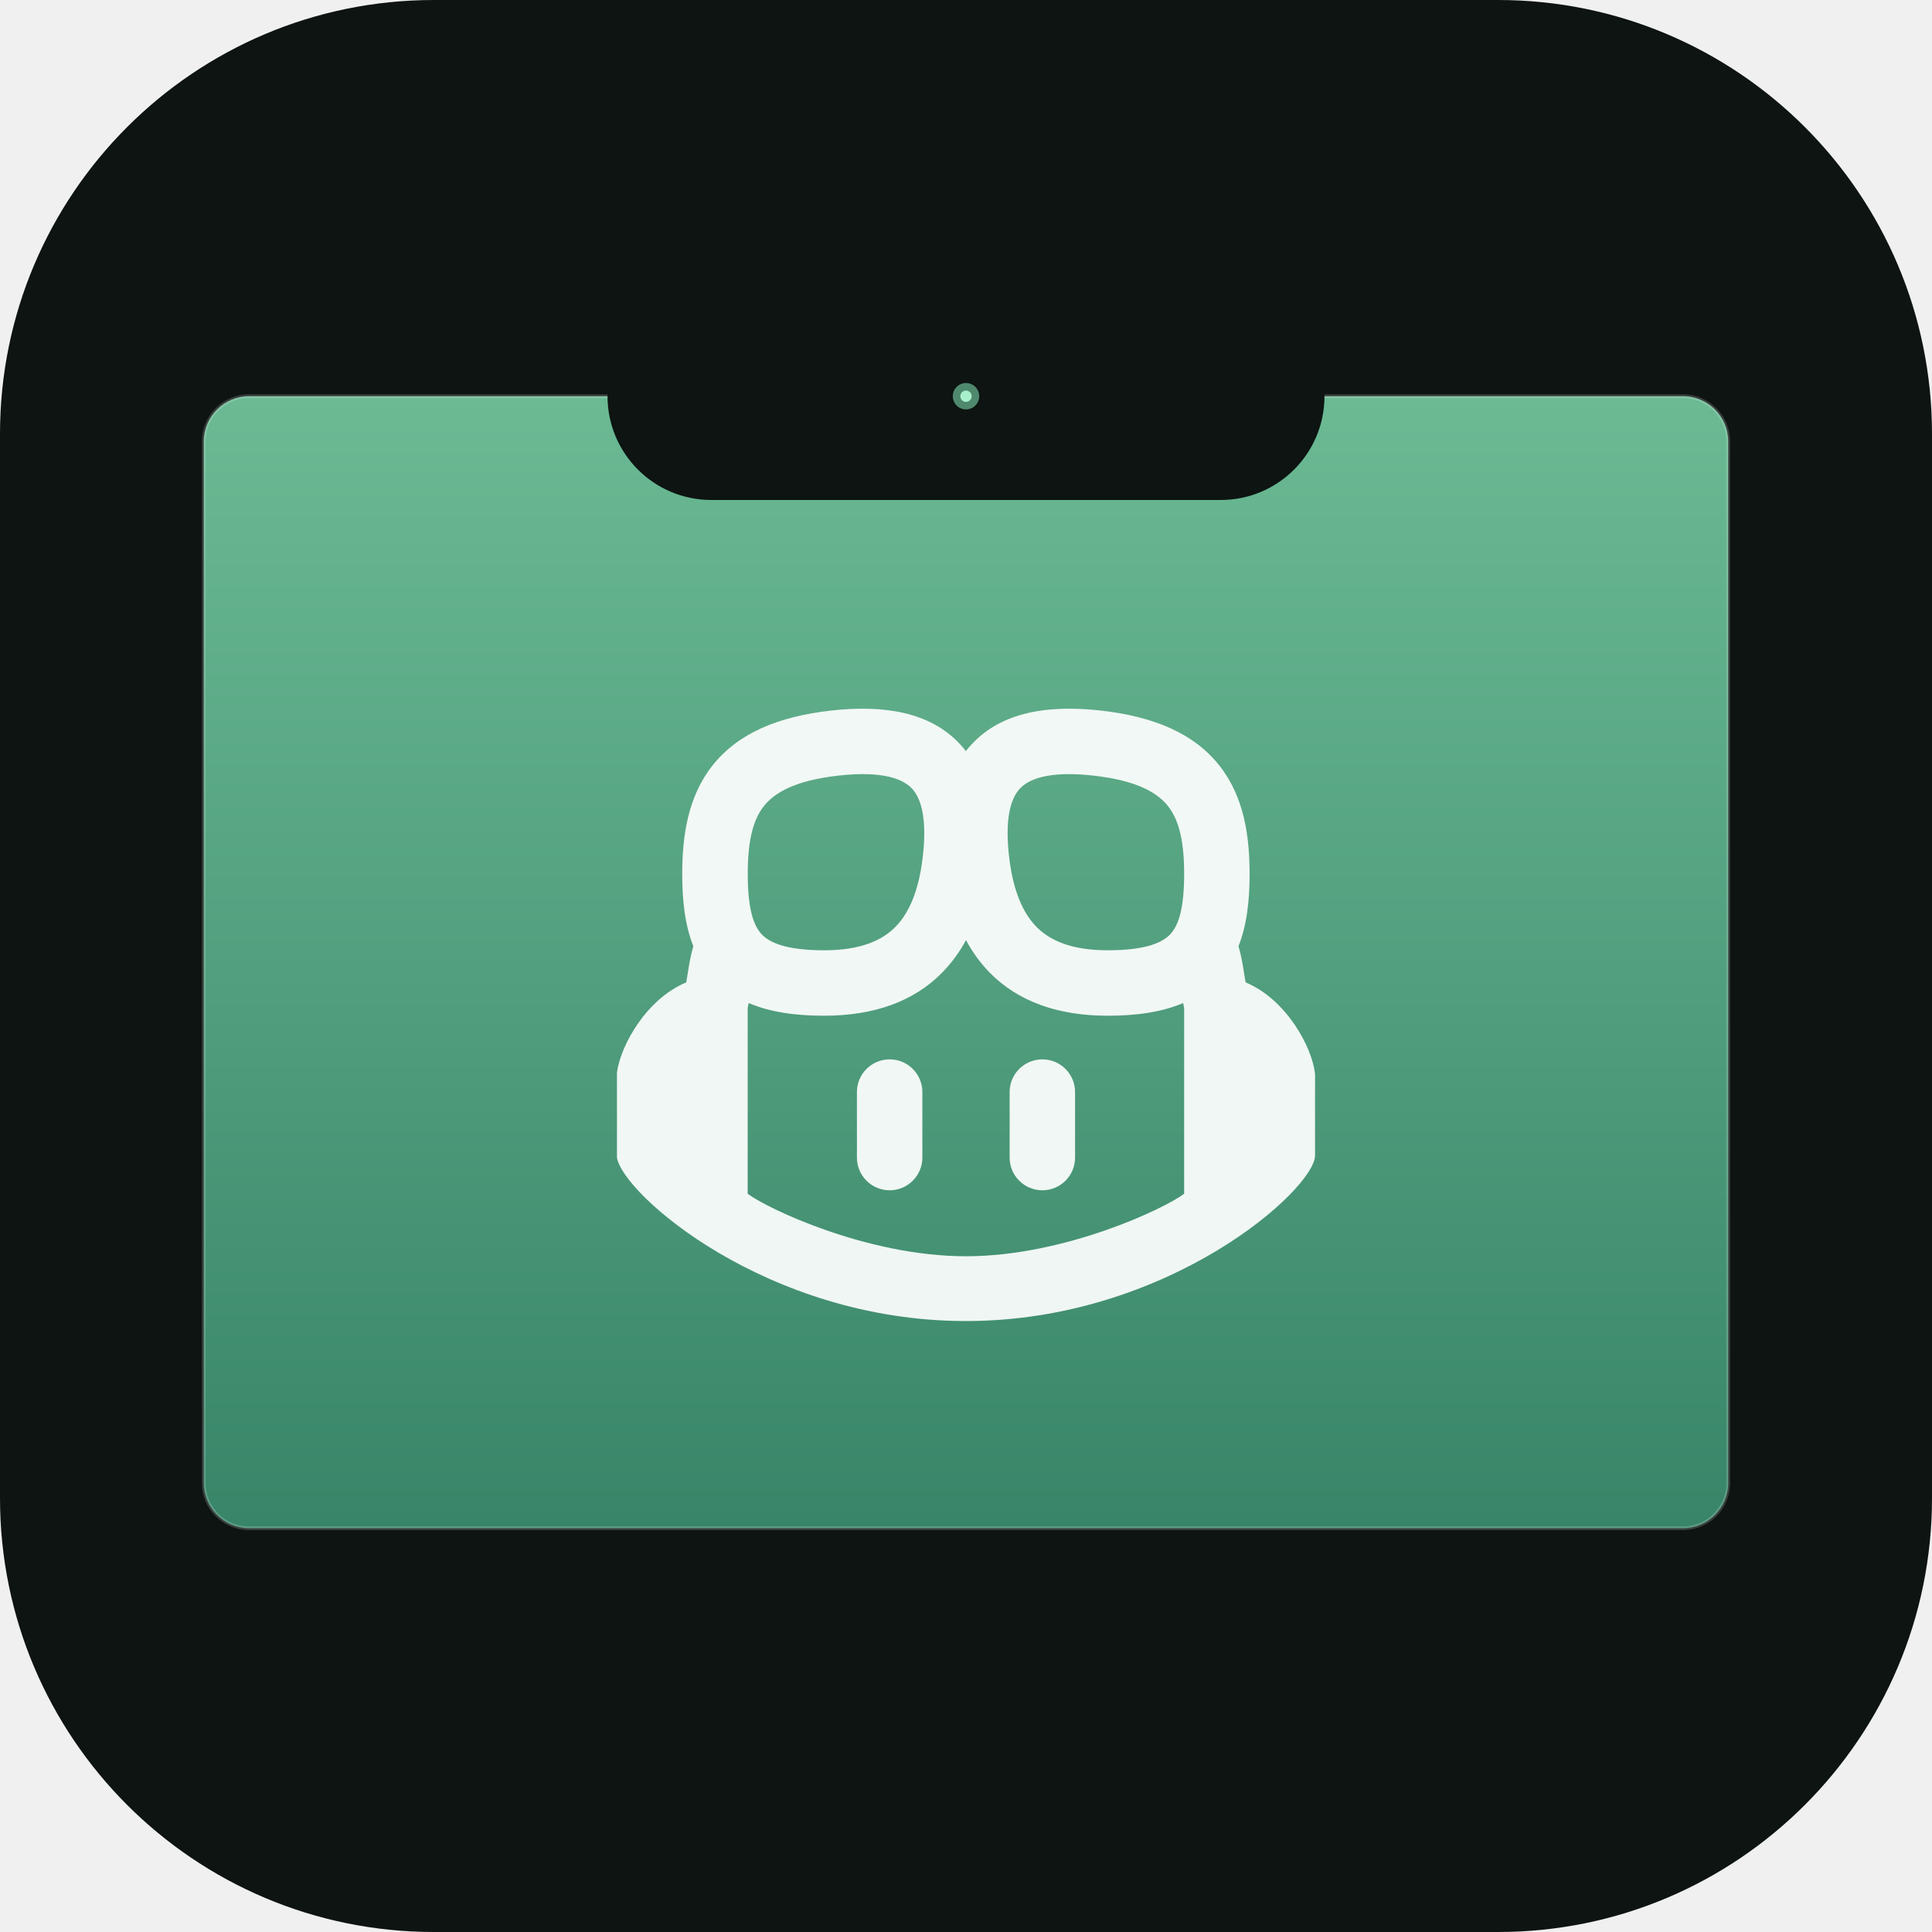
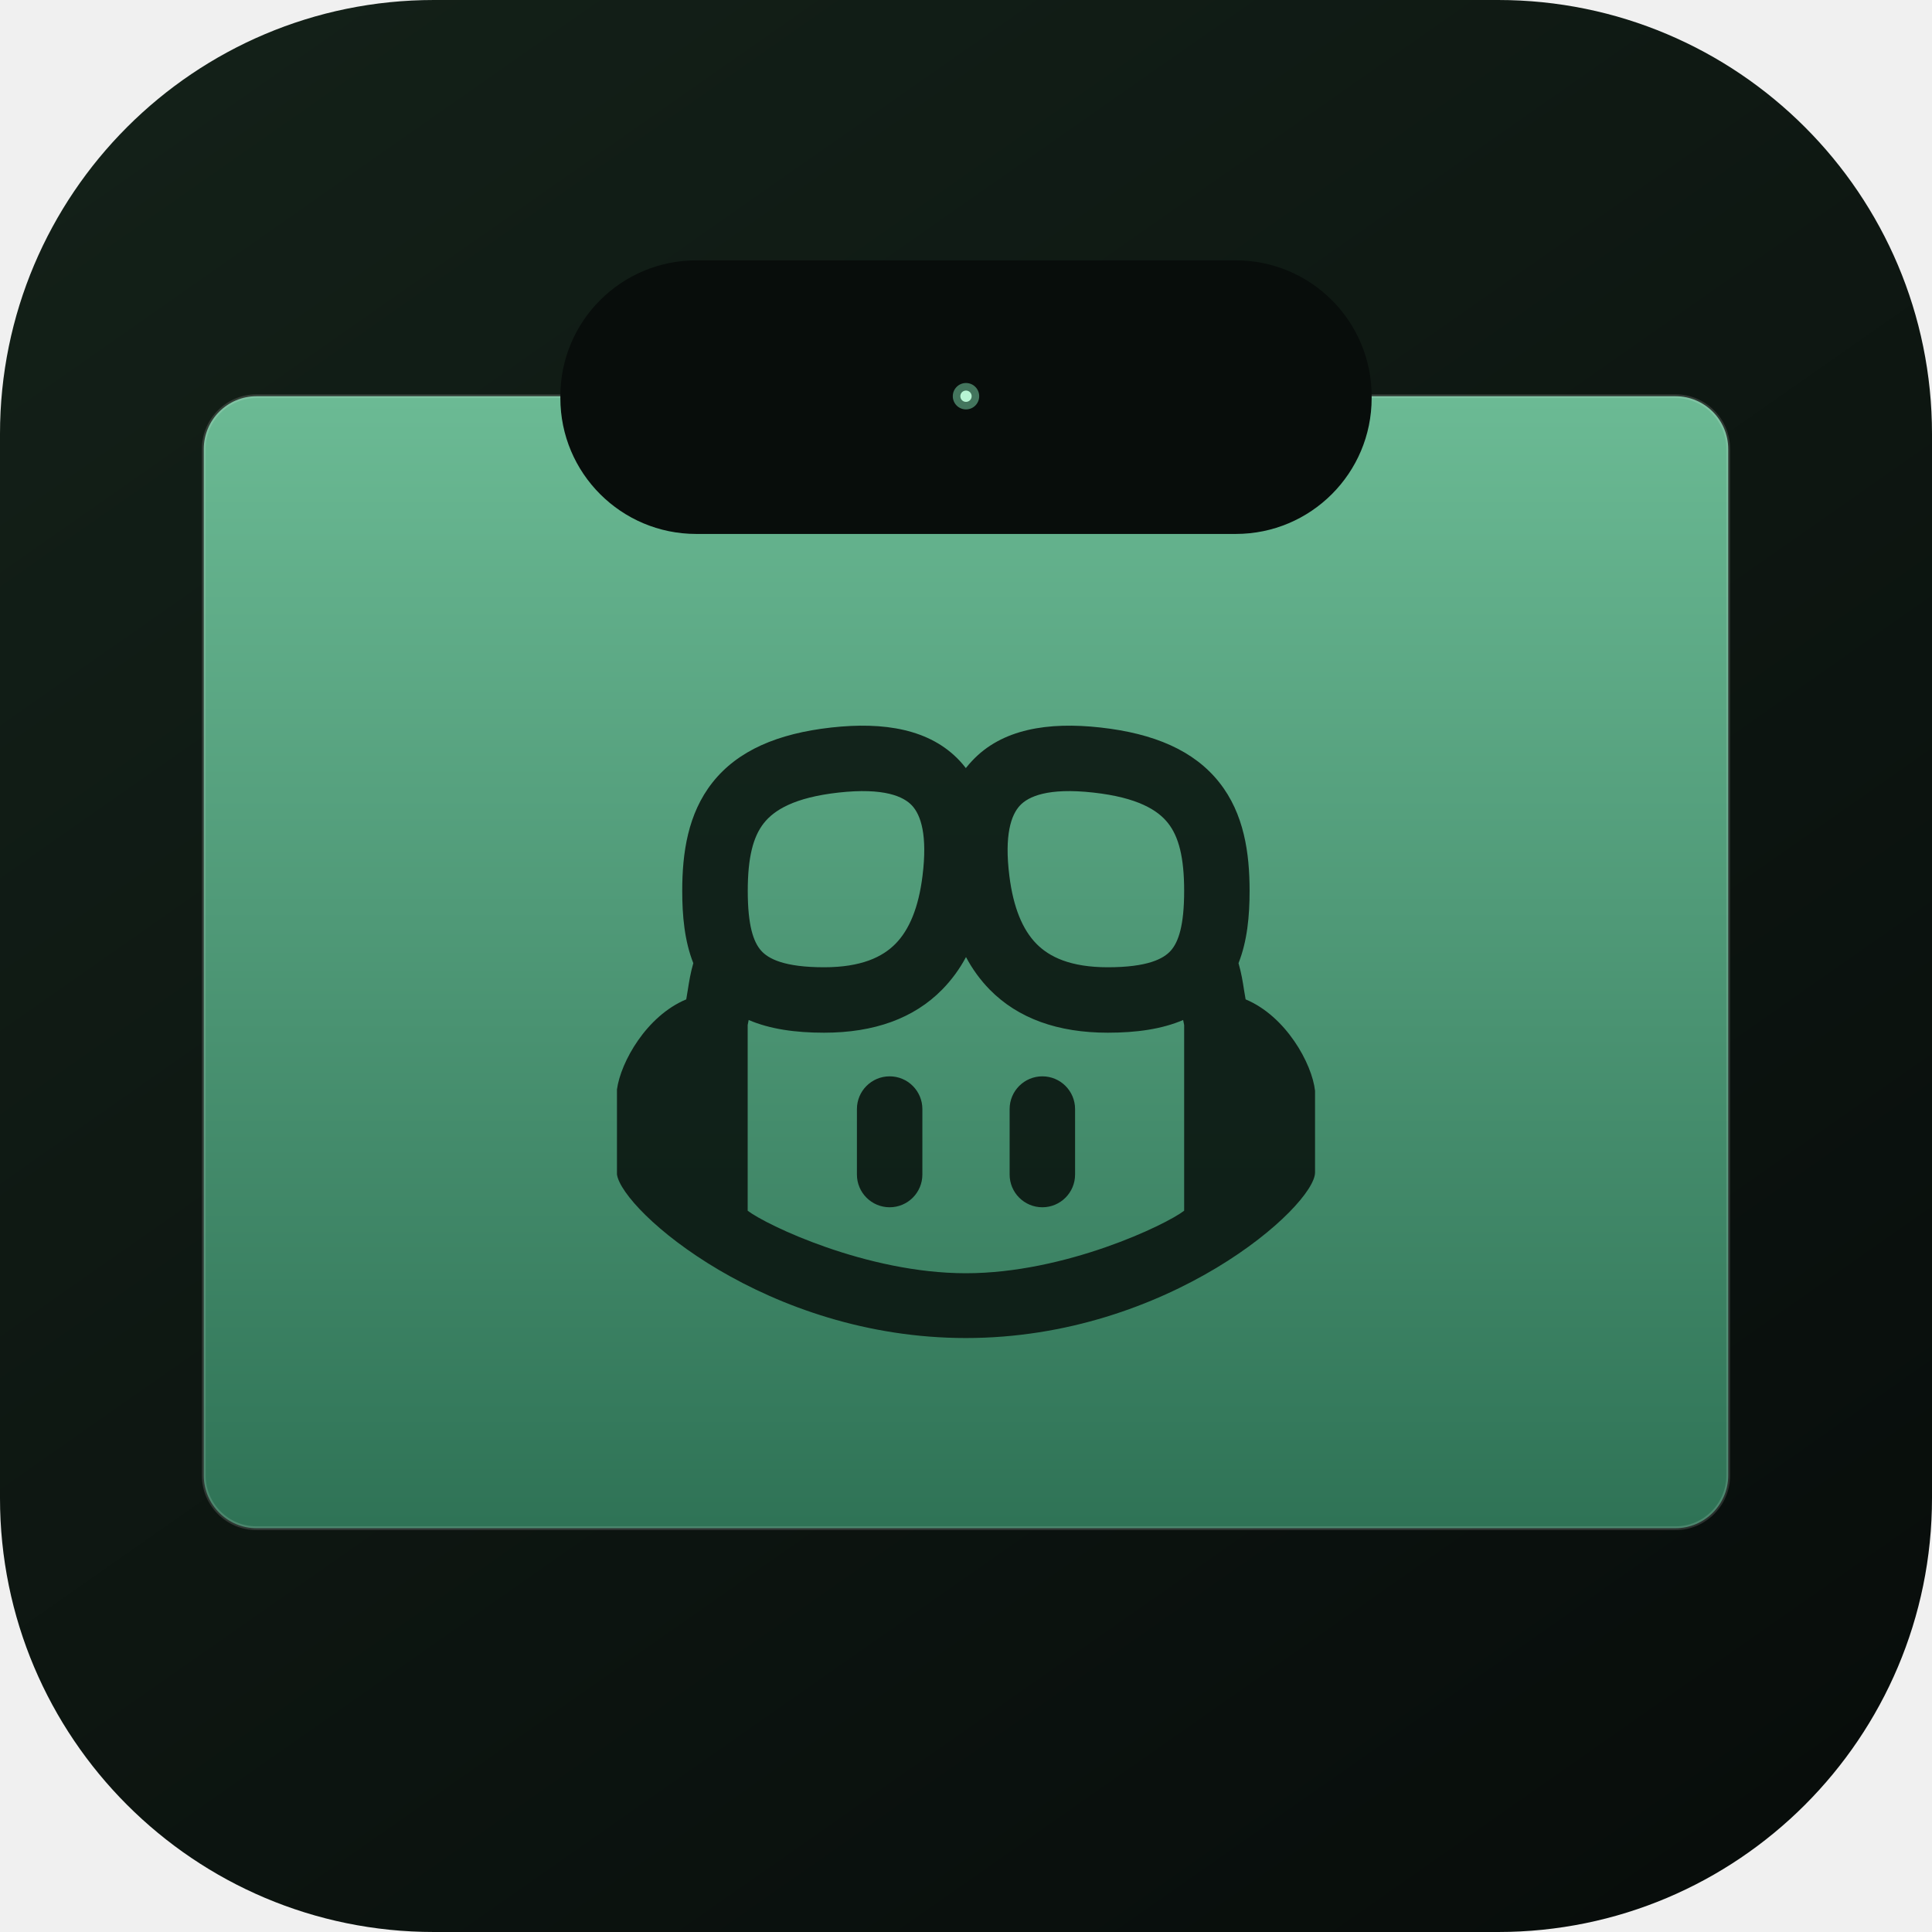
<svg xmlns="http://www.w3.org/2000/svg" width="1024" height="1024" viewBox="0 0 1024 1024">
  <defs>
+     <linearGradient id="bggrad" x1="0.15" y1="0" x2="0.85" y2="1">
+       <stop offset="0%" stop-color="#132018" />
+       <stop offset="100%" stop-color="#080D0B" />
+     </linearGradient>
    <linearGradient id="screenbg" x1="0" y1="0" x2="0" y2="1">
      <stop offset="0%" stop-color="#6BBA94" />
-       <stop offset="100%" stop-color="#388569" />
+       <stop offset="100%" stop-color="#2F7356" />
    </linearGradient>
  </defs>
-   <rect width="1024" height="1024" rx="230" ry="230" fill="#0D1412" />
-   <rect x="108" y="210" width="808" height="600" rx="24" fill="url(#screenbg)" />
-   <rect x="108" y="210" width="808" height="600" rx="24" fill="none" stroke="rgba(255,255,255,0.18)" stroke-width="2" />
-   <rect x="322" y="155" width="380" height="110" rx="55" fill="#0D1412" />
-   <circle cx="512" cy="210" r="7" fill="#6BBA94" opacity="0.7" />
-   <circle cx="512" cy="210" r="3" fill="#A8F0CC" />
-   <g transform="translate(327.0,352.5) scale(23.125)" fill="white" opacity="0.92">
+   <rect width="1024" height="1024" rx="230" ry="230" fill="url(#bggrad)" />
+   <rect x="108" y="210" width="808" height="600" rx="28" fill="url(#screenbg)" />
+   <rect x="108" y="210" width="808" height="600" rx="28" fill="none" stroke="rgba(255,255,255,0.14)" stroke-width="2" />
+   <rect x="297" y="138" width="430" height="145" rx="72" fill="#080D0B" />
+   <circle cx="512" cy="210" r="7" fill="#6BBA94" opacity="0.6" />
+   <circle cx="512" cy="210" r="3" fill="#B8F5D4" />
+   <g transform="translate(327.0,361.5) scale(23.125)" fill="#0A1510" opacity="0.90">
    <path d="M7.998 15.035c-4.562 0-7.873-2.914-7.998-3.749V9.338c.085-.628.677-1.686 1.588-2.065.013-.07.024-.143.036-.218.029-.183.06-.384.126-.612-.201-.508-.254-1.084-.254-1.656 0-.87.128-1.769.693-2.484.579-.733 1.494-1.124 2.724-1.261 1.206-.134 2.262.034 2.944.765.05.053.096.108.139.165.044-.057.094-.112.143-.165.682-.731 1.738-.899 2.944-.765 1.23.137 2.145.528 2.724 1.261.566.715.693 1.614.693 2.484 0 .572-.053 1.148-.254 1.656.066.228.098.429.126.612.012.076.024.148.037.218.924.385 1.522 1.471 1.591 2.095v1.872c0 .766-3.351 3.795-8.002 3.795Zm0-1.485c2.28 0 4.584-1.11 5.002-1.433V7.862l-.023-.116c-.49.21-1.075.291-1.727.291-1.146 0-2.059-.327-2.71-.991A3.222 3.222 0 0 1 8 6.303a3.24 3.24 0 0 1-.544.743c-.65.664-1.563.991-2.71.991-.652 0-1.236-.081-1.727-.291l-.023.116v4.255c.419.323 2.722 1.433 5.002 1.433ZM6.762 2.83c-.193-.206-.637-.413-1.682-.297-1.019.113-1.479.404-1.713.7-.247.312-.369.789-.369 1.554 0 .793.129 1.171.308 1.371.162.181.519.379 1.442.379.853 0 1.339-.235 1.638-.54.315-.322.527-.827.617-1.553.117-.935-.037-1.395-.241-1.614Zm4.155-.297c-1.044-.116-1.488.091-1.681.297-.204.219-.359.679-.242 1.614.091.726.303 1.231.618 1.553.299.305.784.54 1.638.54.922 0 1.28-.198 1.442-.379.179-.2.308-.578.308-1.371 0-.765-.123-1.242-.37-1.554-.233-.296-.693-.587-1.713-.7Z" />
    <path d="M6.25 9.037a.75.75 0 0 1 .75.75v1.501a.75.75 0 0 1-1.5 0V9.787a.75.75 0 0 1 .75-.75Zm4.25.75v1.501a.75.75 0 0 1-1.5 0V9.787a.75.75 0 0 1 1.5 0Z" />
  </g>
</svg>
